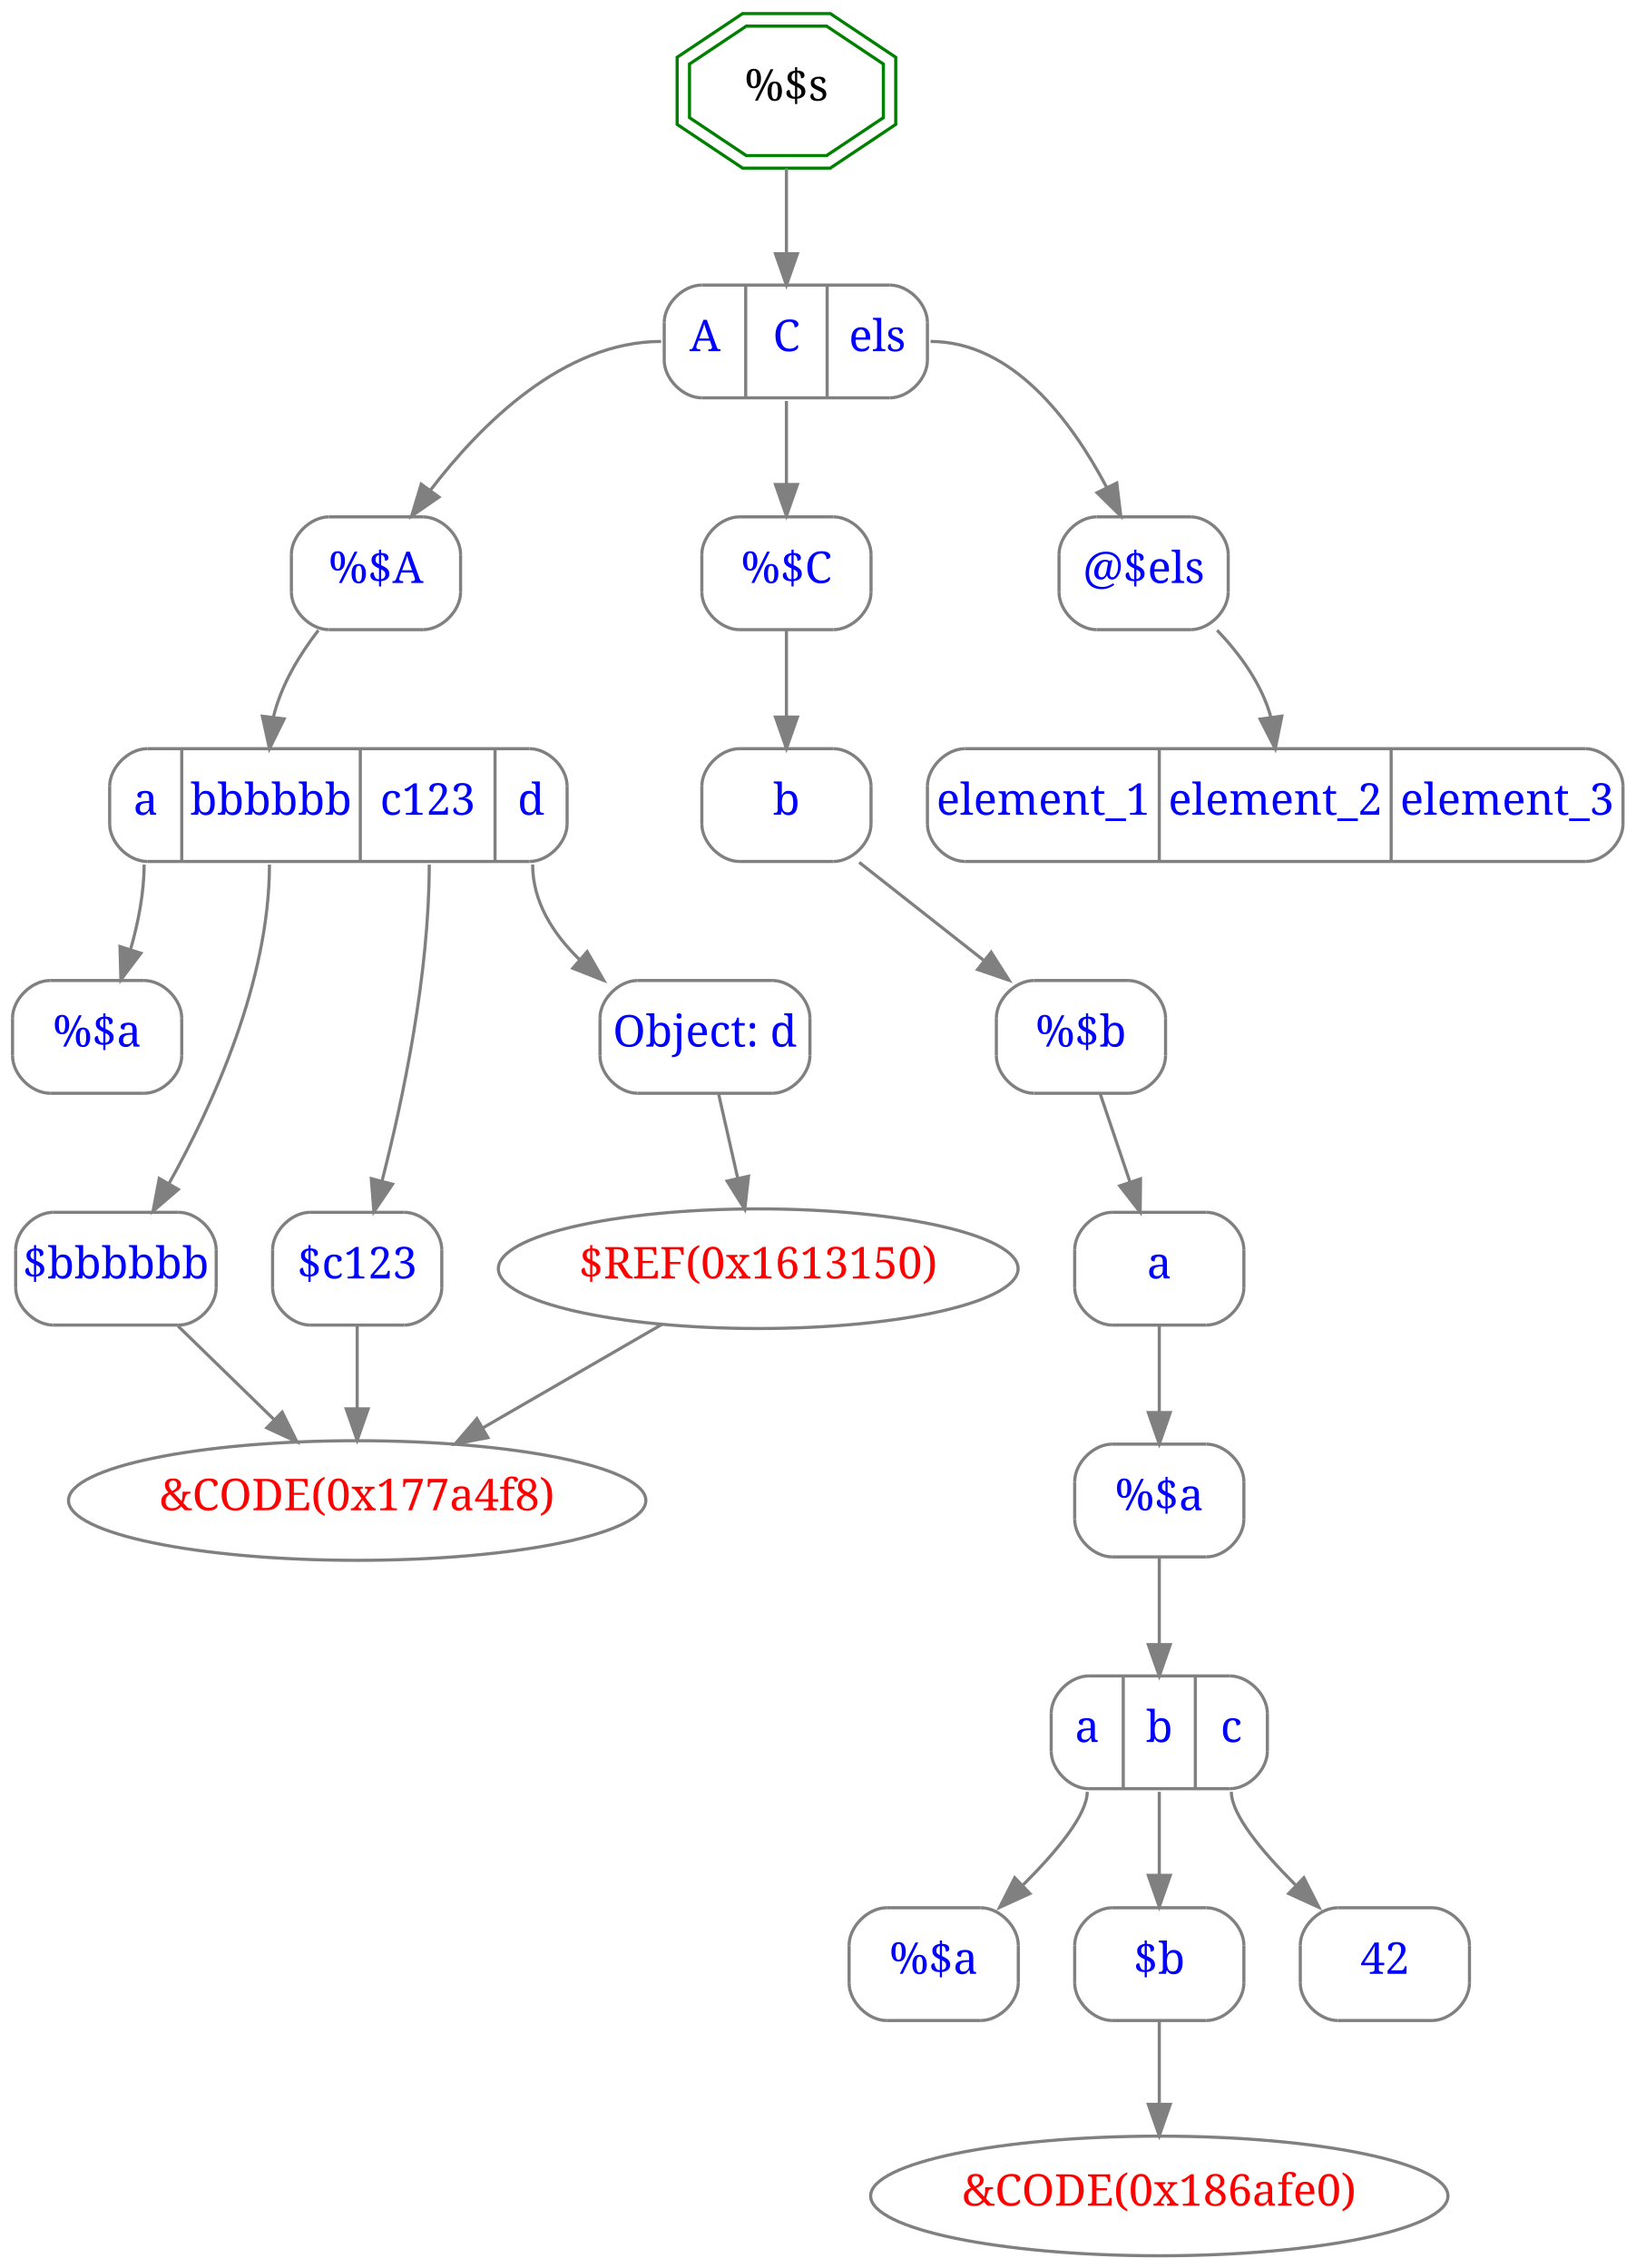
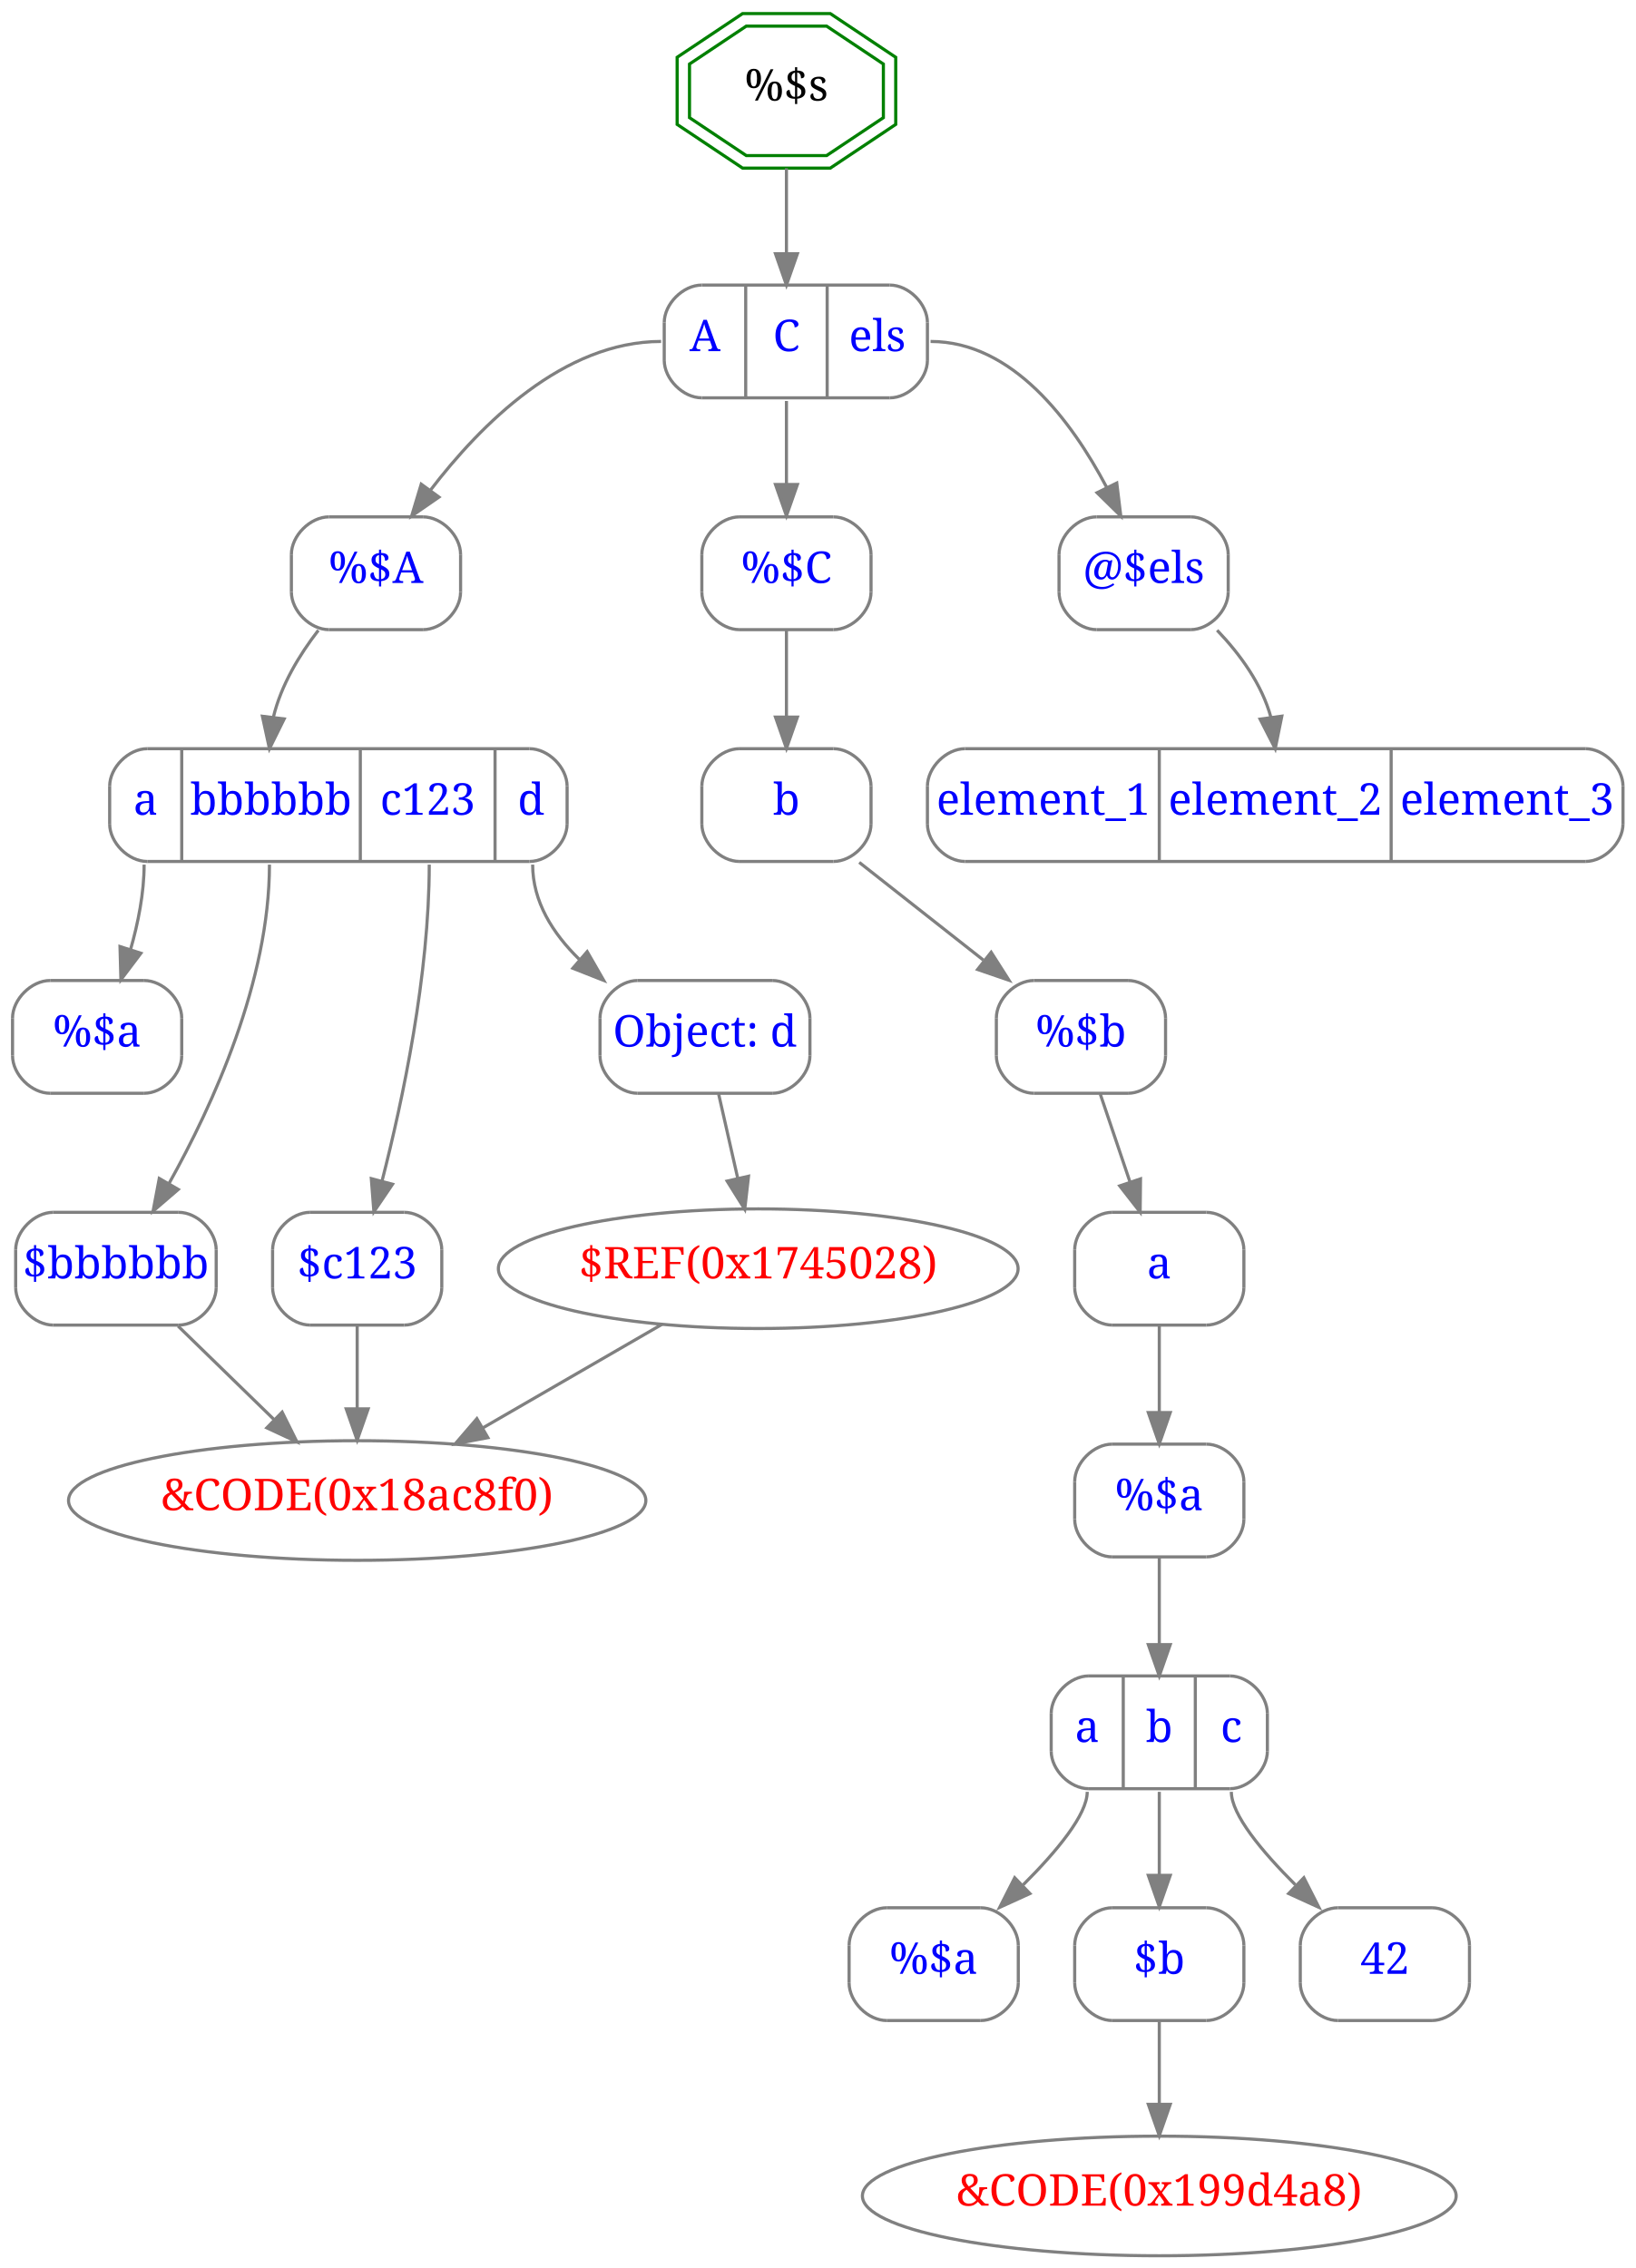
<svg xmlns="http://www.w3.org/2000/svg" width="522pt" height="724pt" viewBox="0.00 0.00 522.00 724.00">
  <g id="graph1" class="graph" transform="scale(1 1) rotate(0) translate(4 720)">
    <polygon fill="white" stroke="white" points="-4,5 -4,-720 519,-720 519,5 -4,5" />
    <g id="node1" class="node">
      <polygon fill="none" stroke="green" points="277.938,-682.44 277.938,-699.56 259.815,-711.665 234.185,-711.665 216.062,-699.56 216.062,-682.44 234.185,-670.335 259.815,-670.335 277.938,-682.44" />
      <polygon fill="none" stroke="green" points="281.882,-680.285 281.882,-701.715 260.997,-715.665 233.003,-715.665 212.118,-701.715 212.118,-680.285 233.003,-666.335 260.997,-666.335 281.882,-680.285" />
      <text text-anchor="middle" x="247" y="-687.9" font-family="Times Roman,serif" font-size="14.00">%$s</text>
    </g>
    <g id="node2" class="node">
      <polyline fill="none" stroke="grey" points="220,-593 280,-593 " />
      <path fill="none" stroke="grey" d="M280,-593C286,-593 292,-599 292,-605" />
      <polyline fill="none" stroke="grey" points="292,-605 292,-617 " />
      <path fill="none" stroke="grey" d="M292,-617C292,-623 286,-629 280,-629" />
      <polyline fill="none" stroke="grey" points="280,-629 220,-629 " />
      <path fill="none" stroke="grey" d="M220,-629C214,-629 208,-623 208,-617" />
      <polyline fill="none" stroke="grey" points="208,-617 208,-605 " />
      <path fill="none" stroke="grey" d="M208,-605C208,-599 214,-593 220,-593" />
      <text text-anchor="middle" x="221" y="-607.9" font-family="Times Roman,serif" font-size="14.00" fill="blue">A</text>
      <polyline fill="none" stroke="grey" points="234,-593 234,-629 " />
      <text text-anchor="middle" x="247" y="-607.9" font-family="Times Roman,serif" font-size="14.00" fill="blue">C</text>
      <polyline fill="none" stroke="grey" points="260,-593 260,-629 " />
      <text text-anchor="middle" x="276" y="-607.9" font-family="Times Roman,serif" font-size="14.00" fill="blue">els</text>
    </g>
    <g id="edge2" class="edge">
      <path fill="none" stroke="grey" d="M247,-666.261C247,-658.012 247,-648.558 247,-639.298" />
      <polygon fill="grey" stroke="grey" points="250.5,-639 247,-629 243.5,-639 250.5,-639" />
    </g>
    <g id="node4" class="node">
      <polyline fill="none" stroke="grey" points="101,-519 131,-519 " />
      <path fill="none" stroke="grey" d="M131,-519C137,-519 143,-525 143,-531" />
      <polyline fill="none" stroke="grey" points="143,-531 143,-543 " />
      <path fill="none" stroke="grey" d="M143,-543C143,-549 137,-555 131,-555" />
      <polyline fill="none" stroke="grey" points="131,-555 101,-555 " />
      <path fill="none" stroke="grey" d="M101,-555C95,-555 89,-549 89,-543" />
      <polyline fill="none" stroke="grey" points="89,-543 89,-531 " />
      <path fill="none" stroke="grey" d="M89,-531C89,-525 95,-519 101,-519" />
      <text text-anchor="middle" x="116" y="-533.9" font-family="Times Roman,serif" font-size="14.00" fill="blue">%$A</text>
    </g>
    <g id="edge4" class="edge">
      <path fill="none" stroke="grey" d="M207,-611C175.9,-611 149.52,-584.662 133.296,-563.412" />
      <polygon fill="grey" stroke="grey" points="136.1,-561.317 127.385,-555.292 130.441,-565.437 136.1,-561.317" />
    </g>
    <g id="node22" class="node">
      <polyline fill="none" stroke="grey" points="232,-519 262,-519 " />
      <path fill="none" stroke="grey" d="M262,-519C268,-519 274,-525 274,-531" />
      <polyline fill="none" stroke="grey" points="274,-531 274,-543 " />
      <path fill="none" stroke="grey" d="M274,-543C274,-549 268,-555 262,-555" />
      <polyline fill="none" stroke="grey" points="262,-555 232,-555 " />
      <path fill="none" stroke="grey" d="M232,-555C226,-555 220,-549 220,-543" />
      <polyline fill="none" stroke="grey" points="220,-543 220,-531 " />
      <path fill="none" stroke="grey" d="M220,-531C220,-525 226,-519 232,-519" />
      <text text-anchor="middle" x="247" y="-533.9" font-family="Times Roman,serif" font-size="14.00" fill="blue">%$C</text>
    </g>
    <g id="edge24" class="edge">
      <path fill="none" stroke="grey" d="M247,-592C247,-583.406 247,-574.057 247,-565.546" />
      <polygon fill="grey" stroke="grey" points="250.5,-565.333 247,-555.333 243.5,-565.333 250.5,-565.333" />
    </g>
    <g id="node42" class="node">
      <polyline fill="none" stroke="grey" points="346,-519 376,-519 " />
      <path fill="none" stroke="grey" d="M376,-519C382,-519 388,-525 388,-531" />
      <polyline fill="none" stroke="grey" points="388,-531 388,-543 " />
      <path fill="none" stroke="grey" d="M388,-543C388,-549 382,-555 376,-555" />
      <polyline fill="none" stroke="grey" points="376,-555 346,-555 " />
      <path fill="none" stroke="grey" d="M346,-555C340,-555 334,-549 334,-543" />
      <polyline fill="none" stroke="grey" points="334,-543 334,-531 " />
      <path fill="none" stroke="grey" d="M334,-531C334,-525 340,-519 346,-519" />
      <text text-anchor="middle" x="361" y="-533.9" font-family="Times Roman,serif" font-size="14.00" fill="blue">@$els</text>
    </g>
    <g id="edge44" class="edge">
      <path fill="none" stroke="grey" d="M293,-611C319.176,-611 338.025,-585.586 349.146,-564.545" />
      <polygon fill="grey" stroke="grey" points="352.425,-565.809 353.71,-555.292 346.147,-562.712 352.425,-565.809" />
    </g>
    <g id="node6" class="node">
      <polyline fill="none" stroke="grey" points="43,-445 165,-445 " />
      <path fill="none" stroke="grey" d="M165,-445C171,-445 177,-451 177,-457" />
      <polyline fill="none" stroke="grey" points="177,-457 177,-469 " />
      <path fill="none" stroke="grey" d="M177,-469C177,-475 171,-481 165,-481" />
      <polyline fill="none" stroke="grey" points="165,-481 43,-481 " />
      <path fill="none" stroke="grey" d="M43,-481C37,-481 31,-475 31,-469" />
      <polyline fill="none" stroke="grey" points="31,-469 31,-457 " />
      <path fill="none" stroke="grey" d="M31,-457C31,-451 37,-445 43,-445" />
      <text text-anchor="middle" x="42.5" y="-459.9" font-family="Times Roman,serif" font-size="14.00" fill="blue">a</text>
      <polyline fill="none" stroke="grey" points="54,-445 54,-481 " />
      <text text-anchor="middle" x="82.5" y="-459.9" font-family="Times Roman,serif" font-size="14.00" fill="blue">bbbbbb</text>
      <polyline fill="none" stroke="grey" points="111,-445 111,-481 " />
      <text text-anchor="middle" x="132.5" y="-459.9" font-family="Times Roman,serif" font-size="14.00" fill="blue">c123</text>
      <polyline fill="none" stroke="grey" points="154,-445 154,-481 " />
      <text text-anchor="middle" x="165.5" y="-459.9" font-family="Times Roman,serif" font-size="14.00" fill="blue">d</text>
    </g>
    <g id="edge6" class="edge">
      <path fill="none" stroke="grey" d="M97.607,-518.796C91.536,-510.947 85.704,-501.296 83.235,-491.013" />
      <polygon fill="grey" stroke="grey" points="86.698,-490.497 82,-481 79.75,-491.353 86.698,-490.497" />
    </g>
    <g id="node8" class="node">
      <polyline fill="none" stroke="grey" points="12,-371 42,-371 " />
      <path fill="none" stroke="grey" d="M42,-371C48,-371 54,-377 54,-383" />
      <polyline fill="none" stroke="grey" points="54,-383 54,-395 " />
      <path fill="none" stroke="grey" d="M54,-395C54,-401 48,-407 42,-407" />
      <polyline fill="none" stroke="grey" points="42,-407 12,-407 " />
      <path fill="none" stroke="grey" d="M12,-407C6,-407 0,-401 0,-395" />
      <polyline fill="none" stroke="grey" points="0,-395 0,-383 " />
      <path fill="none" stroke="grey" d="M0,-383C0,-377 6,-371 12,-371" />
      <text text-anchor="middle" x="27" y="-385.9" font-family="Times Roman,serif" font-size="14.00" fill="blue">%$a</text>
    </g>
    <g id="edge8" class="edge">
      <path fill="none" stroke="grey" d="M42,-444C42,-434.966 40.093,-425.381 37.639,-416.788" />
      <polygon fill="grey" stroke="grey" points="40.968,-415.706 34.588,-407.247 34.3,-417.838 40.968,-415.706" />
    </g>
    <g id="node10" class="node">
      <polyline fill="none" stroke="grey" points="13,-297 53,-297 " />
      <path fill="none" stroke="grey" d="M53,-297C59,-297 65,-303 65,-309" />
      <polyline fill="none" stroke="grey" points="65,-309 65,-321 " />
      <path fill="none" stroke="grey" d="M65,-321C65,-327 59,-333 53,-333" />
      <polyline fill="none" stroke="grey" points="53,-333 13,-333 " />
      <path fill="none" stroke="grey" d="M13,-333C7,-333 1,-327 1,-321" />
      <polyline fill="none" stroke="grey" points="1,-321 1,-309 " />
      <path fill="none" stroke="grey" d="M1,-309C1,-303 7,-297 13,-297" />
      <text text-anchor="middle" x="33" y="-311.9" font-family="Times Roman,serif" font-size="14.00" fill="blue">$bbbbbb</text>
    </g>
    <g id="edge10" class="edge">
      <path fill="none" stroke="grey" d="M82,-444C82,-406.874 64.044,-367.425 49.872,-342.07" />
      <polygon fill="grey" stroke="grey" points="52.894,-340.305 44.861,-333.397 46.833,-343.806 52.894,-340.305" />
    </g>
    <g id="node14" class="node">
      <polyline fill="none" stroke="grey" points="95,-297 125,-297 " />
      <path fill="none" stroke="grey" d="M125,-297C131,-297 137,-303 137,-309" />
      <polyline fill="none" stroke="grey" points="137,-309 137,-321 " />
      <path fill="none" stroke="grey" d="M137,-321C137,-327 131,-333 125,-333" />
      <polyline fill="none" stroke="grey" points="125,-333 95,-333 " />
      <path fill="none" stroke="grey" d="M95,-333C89,-333 83,-327 83,-321" />
      <polyline fill="none" stroke="grey" points="83,-321 83,-309 " />
      <path fill="none" stroke="grey" d="M83,-309C83,-303 89,-297 95,-297" />
      <text text-anchor="middle" x="110" y="-311.9" font-family="Times Roman,serif" font-size="14.00" fill="blue">$c123</text>
    </g>
    <g id="edge14" class="edge">
      <path fill="none" stroke="grey" d="M133,-444C133,-408.81 124.602,-369.047 117.956,-343.086" />
      <polygon fill="grey" stroke="grey" points="121.278,-341.96 115.334,-333.189 114.511,-343.752 121.278,-341.96" />
    </g>
    <g id="node17" class="node">
      <polyline fill="none" stroke="grey" points="199.5,-371 242.5,-371 " />
      <path fill="none" stroke="grey" d="M242.5,-371C248.5,-371 254.5,-377 254.5,-383" />
      <polyline fill="none" stroke="grey" points="254.5,-383 254.5,-395 " />
      <path fill="none" stroke="grey" d="M254.5,-395C254.5,-401 248.5,-407 242.5,-407" />
      <polyline fill="none" stroke="grey" points="242.5,-407 199.5,-407 " />
      <path fill="none" stroke="grey" d="M199.5,-407C193.5,-407 187.5,-401 187.5,-395" />
      <polyline fill="none" stroke="grey" points="187.5,-395 187.5,-383 " />
      <path fill="none" stroke="grey" d="M187.5,-383C187.5,-377 193.5,-371 199.5,-371" />
      <text text-anchor="middle" x="221" y="-385.9" font-family="Times Roman,serif" font-size="14.00" fill="blue">Object: d</text>
    </g>
    <g id="edge18" class="edge">
      <path fill="none" stroke="grey" d="M166,-444C166,-432.198 172.41,-422.044 180.854,-413.788" />
      <polygon fill="grey" stroke="grey" points="183.404,-416.211 188.688,-407.028 178.831,-410.911 183.404,-416.211" />
    </g>
    <g id="node12" class="node">
      <ellipse fill="none" stroke="grey" cx="110" cy="-241" rx="92.13" ry="19.092" />
-       <text text-anchor="middle" x="110" y="-237.9" font-family="Times Roman,serif" font-size="14.00" fill="red">&amp;CODE(0x177a4f8)</text>
+       <text text-anchor="middle" x="110" y="-237.9" font-family="Times Roman,serif" font-size="14.00" fill="red">&amp;CODE(0x18ac8f0)</text>
    </g>
    <g id="edge12" class="edge">
      <path fill="none" stroke="grey" d="M52.829,-296.686C62.133,-287.624 73.355,-276.693 83.384,-266.924" />
      <polygon fill="grey" stroke="grey" points="86.048,-269.215 90.77,-259.731 81.164,-264.201 86.048,-269.215" />
    </g>
    <g id="edge16" class="edge">
      <path fill="none" stroke="grey" d="M110,-296.686C110,-288.725 110,-279.321 110,-270.53" />
      <polygon fill="grey" stroke="grey" points="113.5,-270.249 110,-260.249 106.5,-270.249 113.5,-270.249" />
    </g>
    <g id="node19" class="node">
      <ellipse fill="none" stroke="grey" cx="238" cy="-315" rx="82.939" ry="19.092" />
-       <text text-anchor="middle" x="238" y="-311.9" font-family="Times Roman,serif" font-size="14.00" fill="red">$REF(0x1613150)</text>
+       <text text-anchor="middle" x="238" y="-311.9" font-family="Times Roman,serif" font-size="14.00" fill="red">$REF(0x1745028)</text>
    </g>
    <g id="edge20" class="edge">
      <path fill="none" stroke="grey" d="M225.378,-370.686C227.236,-362.487 229.442,-352.757 231.485,-343.743" />
      <polygon fill="grey" stroke="grey" points="234.899,-344.516 233.696,-333.989 228.072,-342.968 234.899,-344.516" />
    </g>
    <g id="edge22" class="edge">
      <path fill="none" stroke="grey" d="M207.341,-297.275C190.18,-287.354 168.581,-274.867 150.092,-264.178" />
      <polygon fill="grey" stroke="grey" points="151.707,-261.069 141.298,-259.094 148.204,-267.129 151.707,-261.069" />
    </g>
    <g id="node24" class="node">
      <polyline fill="none" stroke="grey" points="232,-445 262,-445 " />
      <path fill="none" stroke="grey" d="M262,-445C268,-445 274,-451 274,-457" />
      <polyline fill="none" stroke="grey" points="274,-457 274,-469 " />
      <path fill="none" stroke="grey" d="M274,-469C274,-475 268,-481 262,-481" />
      <polyline fill="none" stroke="grey" points="262,-481 232,-481 " />
      <path fill="none" stroke="grey" d="M232,-481C226,-481 220,-475 220,-469" />
      <polyline fill="none" stroke="grey" points="220,-469 220,-457 " />
      <path fill="none" stroke="grey" d="M220,-457C220,-451 226,-445 232,-445" />
      <text text-anchor="middle" x="247" y="-459.9" font-family="Times Roman,serif" font-size="14.00" fill="blue">b</text>
    </g>
    <g id="edge26" class="edge">
      <path fill="none" stroke="grey" d="M247,-518.708C247,-510.464 247,-500.538 247,-491.362" />
      <polygon fill="grey" stroke="grey" points="250.5,-491.082 247,-481.082 243.5,-491.082 250.5,-491.082" />
    </g>
    <g id="node26" class="node">
      <polyline fill="none" stroke="grey" points="326,-371 356,-371 " />
      <path fill="none" stroke="grey" d="M356,-371C362,-371 368,-377 368,-383" />
      <polyline fill="none" stroke="grey" points="368,-383 368,-395 " />
      <path fill="none" stroke="grey" d="M368,-395C368,-401 362,-407 356,-407" />
      <polyline fill="none" stroke="grey" points="356,-407 326,-407 " />
      <path fill="none" stroke="grey" d="M326,-407C320,-407 314,-401 314,-395" />
      <polyline fill="none" stroke="grey" points="314,-395 314,-383 " />
      <path fill="none" stroke="grey" d="M314,-383C314,-377 320,-371 326,-371" />
      <text text-anchor="middle" x="341" y="-385.9" font-family="Times Roman,serif" font-size="14.00" fill="blue">%$b</text>
    </g>
    <g id="edge28" class="edge">
      <path fill="none" stroke="grey" d="M270.236,-444.708C282.188,-435.299 296.923,-423.699 309.847,-413.525" />
      <polygon fill="grey" stroke="grey" points="312.339,-416.017 318.031,-407.082 308.009,-410.517 312.339,-416.017" />
    </g>
    <g id="node28" class="node">
      <polyline fill="none" stroke="grey" points="351,-297 381,-297 " />
      <path fill="none" stroke="grey" d="M381,-297C387,-297 393,-303 393,-309" />
      <polyline fill="none" stroke="grey" points="393,-309 393,-321 " />
      <path fill="none" stroke="grey" d="M393,-321C393,-327 387,-333 381,-333" />
      <polyline fill="none" stroke="grey" points="381,-333 351,-333 " />
      <path fill="none" stroke="grey" d="M351,-333C345,-333 339,-327 339,-321" />
      <polyline fill="none" stroke="grey" points="339,-321 339,-309 " />
      <path fill="none" stroke="grey" d="M339,-309C339,-303 345,-297 351,-297" />
      <text text-anchor="middle" x="366" y="-311.9" font-family="Times Roman,serif" font-size="14.00" fill="blue">a</text>
    </g>
    <g id="edge30" class="edge">
      <path fill="none" stroke="grey" d="M347.18,-370.708C350.026,-362.284 353.464,-352.105 356.62,-342.765" />
      <polygon fill="grey" stroke="grey" points="360.006,-343.676 359.891,-333.082 353.375,-341.435 360.006,-343.676" />
    </g>
    <g id="node30" class="node">
      <polyline fill="none" stroke="grey" points="351,-223 381,-223 " />
      <path fill="none" stroke="grey" d="M381,-223C387,-223 393,-229 393,-235" />
      <polyline fill="none" stroke="grey" points="393,-235 393,-247 " />
      <path fill="none" stroke="grey" d="M393,-247C393,-253 387,-259 381,-259" />
      <polyline fill="none" stroke="grey" points="381,-259 351,-259 " />
      <path fill="none" stroke="grey" d="M351,-259C345,-259 339,-253 339,-247" />
      <polyline fill="none" stroke="grey" points="339,-247 339,-235 " />
      <path fill="none" stroke="grey" d="M339,-235C339,-229 345,-223 351,-223" />
      <text text-anchor="middle" x="366" y="-237.9" font-family="Times Roman,serif" font-size="14.00" fill="blue">%$a</text>
    </g>
    <g id="edge32" class="edge">
      <path fill="none" stroke="grey" d="M366,-296.708C366,-288.464 366,-278.538 366,-269.362" />
      <polygon fill="grey" stroke="grey" points="369.5,-269.082 366,-259.082 362.5,-269.082 369.5,-269.082" />
    </g>
    <g id="node32" class="node">
      <polyline fill="none" stroke="grey" points="343.5,-149 388.5,-149 " />
      <path fill="none" stroke="grey" d="M388.5,-149C394.5,-149 400.5,-155 400.5,-161" />
      <polyline fill="none" stroke="grey" points="400.5,-161 400.5,-173 " />
      <path fill="none" stroke="grey" d="M400.5,-173C400.5,-179 394.5,-185 388.5,-185" />
      <polyline fill="none" stroke="grey" points="388.5,-185 343.5,-185 " />
      <path fill="none" stroke="grey" d="M343.5,-185C337.5,-185 331.5,-179 331.5,-173" />
      <polyline fill="none" stroke="grey" points="331.5,-173 331.5,-161 " />
      <path fill="none" stroke="grey" d="M331.5,-161C331.5,-155 337.5,-149 343.5,-149" />
      <text text-anchor="middle" x="343" y="-163.9" font-family="Times Roman,serif" font-size="14.00" fill="blue">a</text>
      <polyline fill="none" stroke="grey" points="354.5,-149 354.5,-185 " />
      <text text-anchor="middle" x="366" y="-163.9" font-family="Times Roman,serif" font-size="14.00" fill="blue">b</text>
      <polyline fill="none" stroke="grey" points="377.5,-149 377.5,-185 " />
      <text text-anchor="middle" x="389" y="-163.9" font-family="Times Roman,serif" font-size="14.00" fill="blue">c</text>
    </g>
    <g id="edge34" class="edge">
      <path fill="none" stroke="grey" d="M366,-222.74C366,-214.628 366,-204.855 366,-195.258" />
      <polygon fill="grey" stroke="grey" points="369.5,-195 366,-185 362.5,-195 369.5,-195" />
    </g>
    <g id="node34" class="node">
      <polyline fill="none" stroke="grey" points="279,-75 309,-75 " />
      <path fill="none" stroke="grey" d="M309,-75C315,-75 321,-81 321,-87" />
      <polyline fill="none" stroke="grey" points="321,-87 321,-99 " />
      <path fill="none" stroke="grey" d="M321,-99C321,-105 315,-111 309,-111" />
      <polyline fill="none" stroke="grey" points="309,-111 279,-111 " />
      <path fill="none" stroke="grey" d="M279,-111C273,-111 267,-105 267,-99" />
      <polyline fill="none" stroke="grey" points="267,-99 267,-87 " />
      <path fill="none" stroke="grey" d="M267,-87C267,-81 273,-75 279,-75" />
      <text text-anchor="middle" x="294" y="-89.9" font-family="Times Roman,serif" font-size="14.00" fill="blue">%$a</text>
    </g>
    <g id="edge36" class="edge">
      <path fill="none" stroke="grey" d="M343,-148C343,-140.727 333.326,-129.058 322.574,-118.336" />
      <polygon fill="grey" stroke="grey" points="324.704,-115.528 315.065,-111.13 319.857,-120.579 324.704,-115.528" />
    </g>
    <g id="node36" class="node">
      <polyline fill="none" stroke="grey" points="351,-75 381,-75 " />
      <path fill="none" stroke="grey" d="M381,-75C387,-75 393,-81 393,-87" />
      <polyline fill="none" stroke="grey" points="393,-87 393,-99 " />
      <path fill="none" stroke="grey" d="M393,-99C393,-105 387,-111 381,-111" />
      <polyline fill="none" stroke="grey" points="381,-111 351,-111 " />
      <path fill="none" stroke="grey" d="M351,-111C345,-111 339,-105 339,-99" />
      <polyline fill="none" stroke="grey" points="339,-99 339,-87 " />
      <path fill="none" stroke="grey" d="M339,-87C339,-81 345,-75 351,-75" />
      <text text-anchor="middle" x="366" y="-89.9" font-family="Times Roman,serif" font-size="14.00" fill="blue">$b</text>
    </g>
    <g id="edge38" class="edge">
      <path fill="none" stroke="grey" d="M366,-148C366,-139.406 366,-130.057 366,-121.546" />
      <polygon fill="grey" stroke="grey" points="369.5,-121.333 366,-111.333 362.5,-121.333 369.5,-121.333" />
    </g>
    <g id="node40" class="node">
      <polyline fill="none" stroke="grey" points="423,-75 453,-75 " />
      <path fill="none" stroke="grey" d="M453,-75C459,-75 465,-81 465,-87" />
      <polyline fill="none" stroke="grey" points="465,-87 465,-99 " />
      <path fill="none" stroke="grey" d="M465,-99C465,-105 459,-111 453,-111" />
      <polyline fill="none" stroke="grey" points="453,-111 423,-111 " />
      <path fill="none" stroke="grey" d="M423,-111C417,-111 411,-105 411,-99" />
      <polyline fill="none" stroke="grey" points="411,-99 411,-87 " />
      <path fill="none" stroke="grey" d="M411,-87C411,-81 417,-75 423,-75" />
      <text text-anchor="middle" x="438" y="-89.9" font-family="Times Roman,serif" font-size="14.00" fill="blue">42</text>
    </g>
    <g id="edge42" class="edge">
      <path fill="none" stroke="grey" d="M389,-148C389,-140.727 398.674,-129.058 409.426,-118.336" />
      <polygon fill="grey" stroke="grey" points="412.143,-120.579 416.935,-111.13 407.296,-115.528 412.143,-120.579" />
    </g>
    <g id="node38" class="node">
-       <ellipse fill="none" stroke="grey" cx="366" cy="-19" rx="92.13" ry="19.092" />
-       <text text-anchor="middle" x="366" y="-15.9" font-family="Times Roman,serif" font-size="14.00" fill="red">&amp;CODE(0x186afe0)</text>
+       <ellipse fill="none" stroke="grey" cx="366" cy="-19" rx="94.752" ry="19.092" />
+       <text text-anchor="middle" x="366" y="-15.9" font-family="Times Roman,serif" font-size="14.00" fill="red">&amp;CODE(0x199d4a8)</text>
    </g>
    <g id="edge40" class="edge">
      <path fill="none" stroke="grey" d="M366,-74.686C366,-66.725 366,-57.321 366,-48.53" />
      <polygon fill="grey" stroke="grey" points="369.5,-48.249 366,-38.249 362.5,-48.249 369.5,-48.249" />
    </g>
    <g id="node44" class="node">
      <polyline fill="none" stroke="grey" points="304,-445 502,-445 " />
      <path fill="none" stroke="grey" d="M502,-445C508,-445 514,-451 514,-457" />
      <polyline fill="none" stroke="grey" points="514,-457 514,-469 " />
      <path fill="none" stroke="grey" d="M514,-469C514,-475 508,-481 502,-481" />
      <polyline fill="none" stroke="grey" points="502,-481 304,-481 " />
      <path fill="none" stroke="grey" d="M304,-481C298,-481 292,-475 292,-469" />
      <polyline fill="none" stroke="grey" points="292,-469 292,-457 " />
      <path fill="none" stroke="grey" d="M292,-457C292,-451 298,-445 304,-445" />
      <text text-anchor="middle" x="329" y="-459.9" font-family="Times Roman,serif" font-size="14.00" fill="blue">element_1</text>
      <polyline fill="none" stroke="grey" points="366,-445 366,-481 " />
      <text text-anchor="middle" x="403" y="-459.9" font-family="Times Roman,serif" font-size="14.00" fill="blue">element_2</text>
      <polyline fill="none" stroke="grey" points="440,-445 440,-481 " />
      <text text-anchor="middle" x="477" y="-459.9" font-family="Times Roman,serif" font-size="14.00" fill="blue">element_3</text>
    </g>
    <g id="edge46" class="edge">
      <path fill="none" stroke="grey" d="M384.456,-518.812C391.822,-511.107 398.779,-501.538 401.635,-490.966" />
      <polygon fill="grey" stroke="grey" points="405.111,-491.382 403,-481 398.176,-490.433 405.111,-491.382" />
    </g>
  </g>
</svg>
